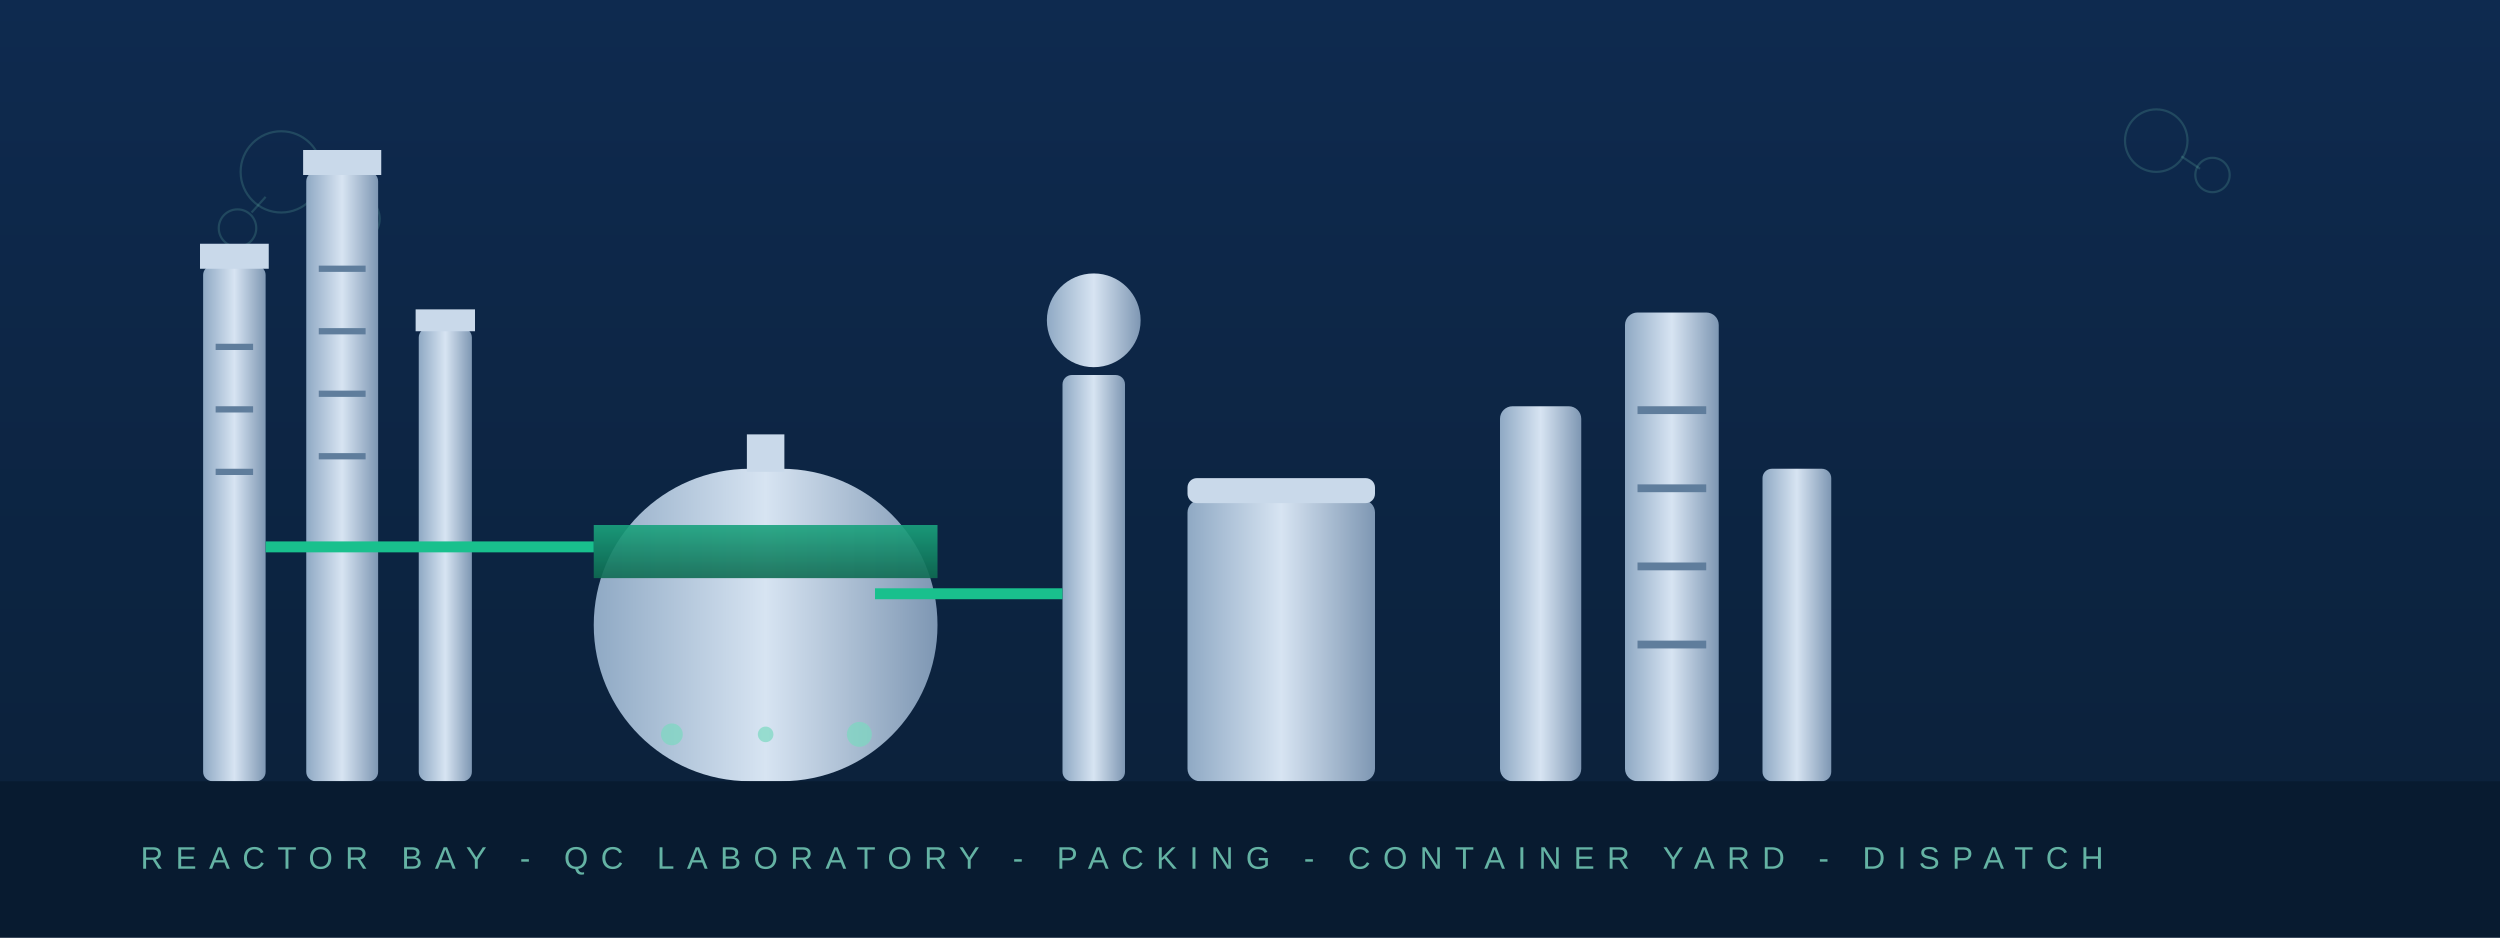
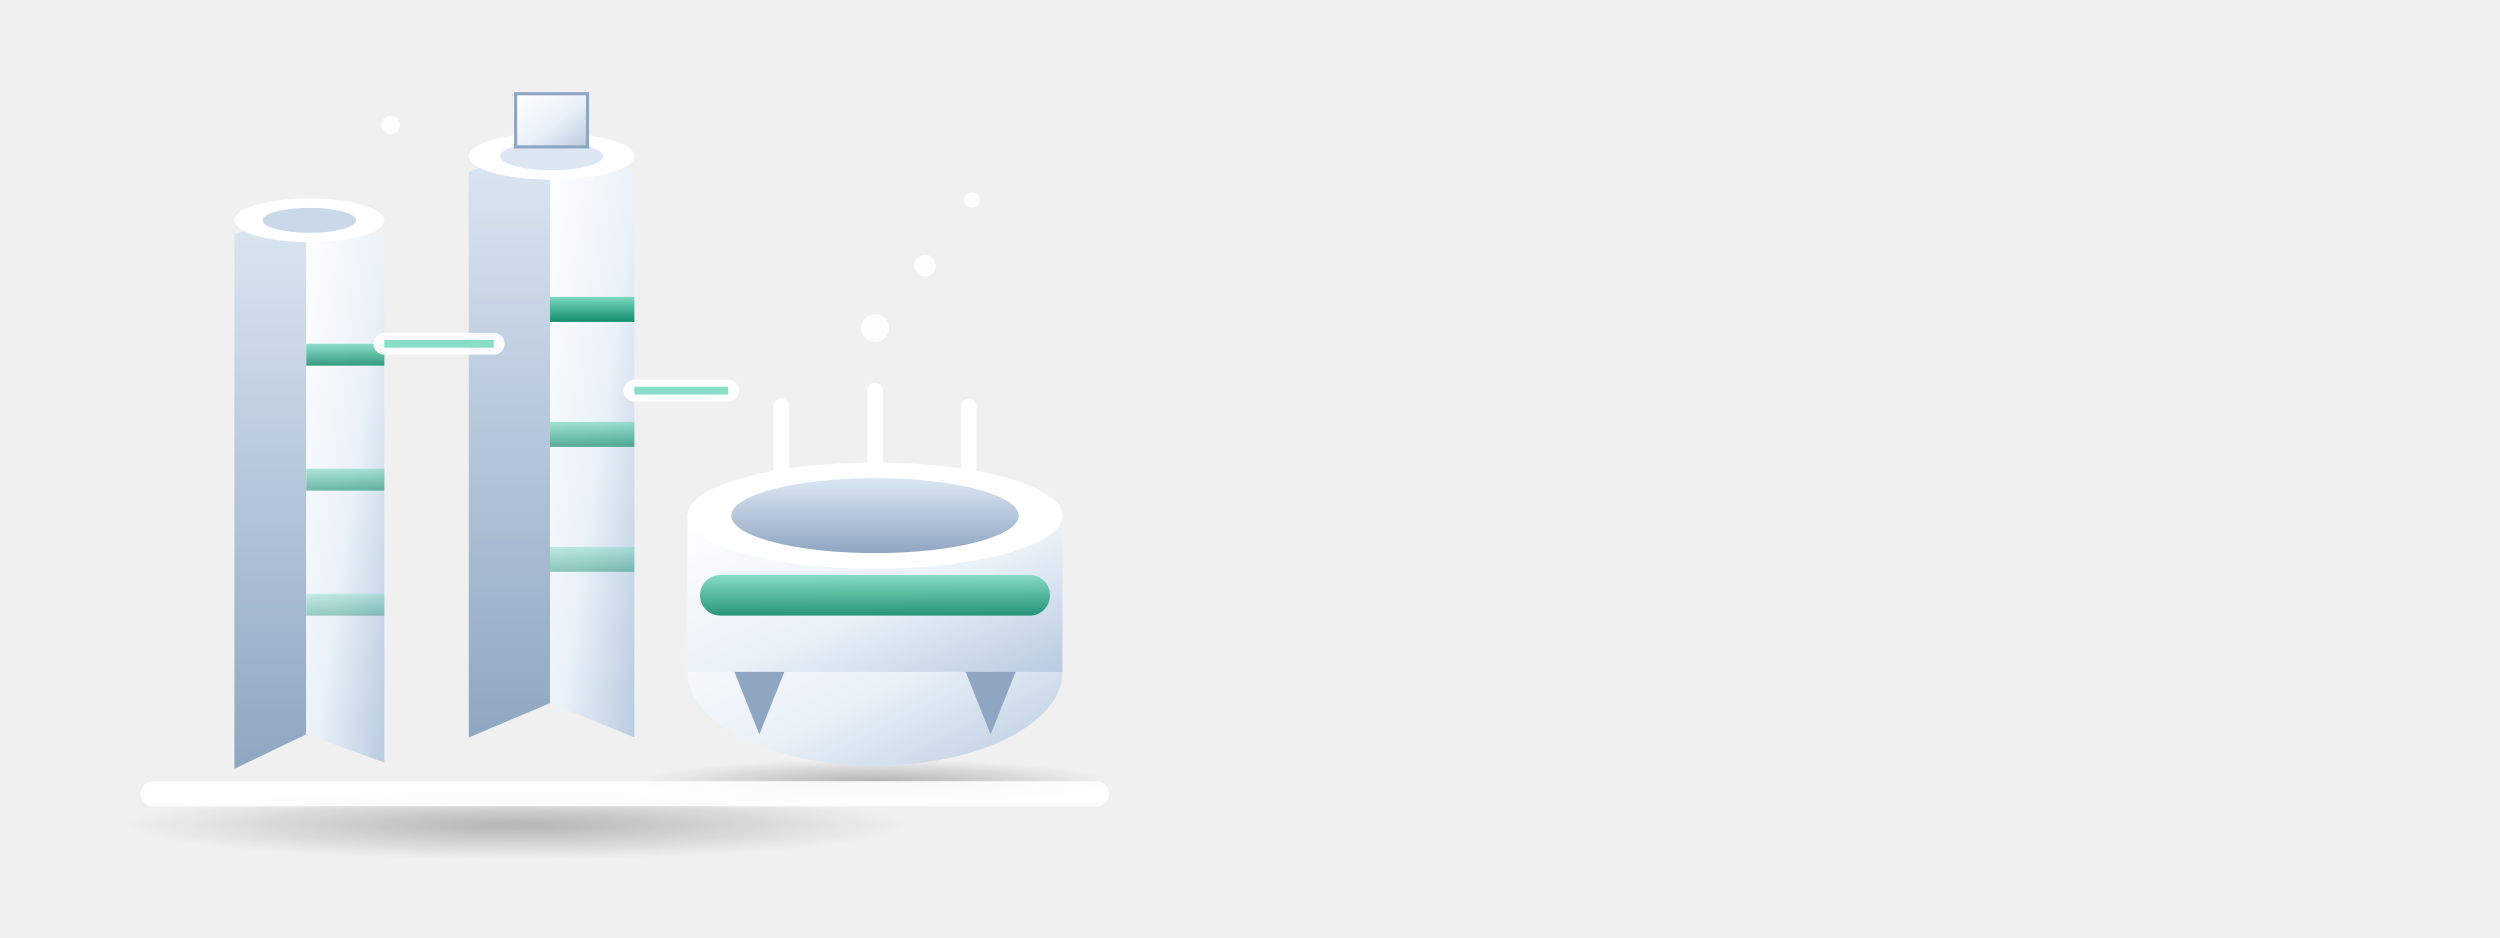
- <svg xmlns="http://www.w3.org/2000/svg" viewBox="0 0 1600 600" preserveAspectRatio="xMidYMid slice">
+ <svg xmlns="http://www.w3.org/2000/svg" viewBox="0 0 1600 600" preserveAspectRatio="xMidYMid meet">
  <defs>
-     <linearGradient id="s" x1="0" y1="0" x2="0" y2="1">
-       <stop offset="0" stop-color="#0E2A4F" />
-       <stop offset="1" stop-color="#0B2038" />
+     <linearGradient id="mw" x1="0" y1="0" x2="1" y2="1">
+       <stop offset="0" stop-color="#FFFFFF" />
+       <stop offset=".55" stop-color="#E9F1F8" />
+       <stop offset="1" stop-color="#B9CBE0" />
    </linearGradient>
-     <linearGradient id="st" x1="0" y1="0" x2="1" y2="0">
-       <stop offset="0" stop-color="#8fa9c4" />
-       <stop offset=".5" stop-color="#d7e4f2" />
-       <stop offset="1" stop-color="#7e97b3" />
+     <linearGradient id="mwD" x1="0" y1="0" x2="0" y2="1">
+       <stop offset="0" stop-color="#DCE7F3" />
+       <stop offset="1" stop-color="#8FA6C2" />
    </linearGradient>
-     <linearGradient id="lq" x1="0" y1="0" x2="0" y2="1">
-       <stop offset="0" stop-color="#1AA37E" />
-       <stop offset="1" stop-color="#0F6B52" />
+     <linearGradient id="liq" x1="0" y1="0" x2="0" y2="1">
+       <stop offset="0" stop-color="#7BD9C0" />
+       <stop offset="1" stop-color="#128C6B" />
    </linearGradient>
+     <radialGradient id="sh" cx=".5" cy=".5" r=".5">
+       <stop offset="0" stop-color="#000" stop-opacity=".45" />
+       <stop offset="1" stop-color="#000" stop-opacity="0" />
+     </radialGradient>
  </defs>
-   <rect width="1600" height="600" fill="url(#s)" />
-   <g stroke="#7BD9C0" stroke-opacity=".18" stroke-width="1.4" fill="none">
-     <circle cx="180" cy="110" r="26" />
-     <circle cx="228" cy="140" r="15" />
-     <circle cx="152" cy="146" r="12" />
-     <line x1="200" y1="123" x2="216" y2="134" />
-     <line x1="170" y1="126" x2="161" y2="136" />
-     <circle cx="1380" cy="90" r="20" />
-     <circle cx="1416" cy="112" r="11" />
-     <line x1="1396" y1="100" x2="1408" y2="108" />
+   <g fill="url(#sh)" opacity=".55">
+     <ellipse cx="330" cy="528" rx="250" ry="22" />
+     <ellipse cx="560" cy="500" rx="150" ry="14" />
  </g>
  <g>
-     <rect x="130" y="170" width="40" height="330" rx="6" fill="url(#st)" />
-     <rect x="196" y="110" width="46" height="390" rx="6" fill="url(#st)" />
-     <rect x="268" y="210" width="34" height="290" rx="6" fill="url(#st)" />
-     <rect x="128" y="156" width="44" height="16" fill="#c9d9ea" />
-     <rect x="194" y="96" width="50" height="16" fill="#c9d9ea" />
-     <rect x="266" y="198" width="38" height="14" fill="#c9d9ea" />
-     <g fill="#5f7d9c">
-       <rect x="138" y="220" width="24" height="4" />
-       <rect x="138" y="260" width="24" height="4" />
-       <rect x="138" y="300" width="24" height="4" />
-       <rect x="204" y="170" width="30" height="4" />
-       <rect x="204" y="210" width="30" height="4" />
-       <rect x="204" y="250" width="30" height="4" />
-       <rect x="204" y="290" width="30" height="4" />
-     </g>
+     <polygon points="150,150 196,132 196,470 150,492" fill="url(#mwD)" />
+     <polygon points="196,132 246,150 246,488 196,470" fill="url(#mw)" />
+     <ellipse cx="198" cy="141" rx="48" ry="14" fill="#FFFFFF" />
+     <ellipse cx="198" cy="141" rx="30" ry="8" fill="#C9D9EA" />
+     <rect x="196" y="220" width="50" height="14" fill="url(#liq)" opacity=".85" />
+     <rect x="196" y="300" width="50" height="14" fill="url(#liq)" opacity=".6" />
+     <rect x="196" y="380" width="50" height="14" fill="url(#liq)" opacity=".4" />
  </g>
  <g>
-     <rect x="380" y="300" width="220" height="200" rx="100" fill="url(#st)" />
-     <rect x="380" y="336" width="220" height="34" fill="url(#lq)" opacity=".9" />
-     <circle cx="430" cy="470" r="7" fill="#7BD9C0" opacity=".7" />
-     <circle cx="490" cy="470" r="5" fill="#7BD9C0" opacity=".7" />
-     <circle cx="550" cy="470" r="8" fill="#7BD9C0" opacity=".7" />
-     <rect x="478" y="278" width="24" height="24" fill="#c9d9ea" />
+     <polygon points="300,110 352,90 352,450 300,472" fill="url(#mwD)" />
+     <polygon points="352,90 406,110 406,472 352,450" fill="url(#mw)" />
+     <ellipse cx="353" cy="100" rx="53" ry="15" fill="#FFFFFF" />
+     <ellipse cx="353" cy="100" rx="33" ry="9" fill="#DCE7F3" />
+     <rect x="352" y="190" width="54" height="16" fill="url(#liq)" />
+     <rect x="352" y="270" width="54" height="16" fill="url(#liq)" opacity=".7" />
+     <rect x="352" y="350" width="54" height="16" fill="url(#liq)" opacity=".45" />
+     <rect x="330" y="60" width="46" height="34" fill="url(#mw)" stroke="#8FA6C2" stroke-width="2" />
+   </g>
+   <g fill="none" stroke="#FFFFFF" stroke-width="14" stroke-linecap="round" opacity=".9">
+     <path d="M246 220h70M406 250h60" />
+   </g>
+   <g fill="none" stroke="#7BD9C0" stroke-width="5" opacity=".9">
+     <path d="M246 220h70M406 250h60" />
  </g>
  <g>
-     <rect x="680" y="240" width="40" height="260" rx="6" fill="url(#st)" />
-     <circle cx="700" cy="205" r="30" fill="url(#st)" />
-     <rect x="760" y="320" width="120" height="180" rx="8" fill="url(#st)" />
-     <rect x="760" y="306" width="120" height="16" rx="6" fill="#c9d9ea" />
+     <ellipse cx="560" cy="430" rx="120" ry="60" fill="url(#mw)" />
+     <rect x="440" y="330" width="240" height="100" fill="url(#mw)" />
+     <ellipse cx="560" cy="330" rx="120" ry="34" fill="#FFFFFF" />
+     <ellipse cx="560" cy="330" rx="92" ry="24" fill="url(#mwD)" />
+     <rect x="448" y="368" width="224" height="26" rx="13" fill="url(#liq)" opacity=".9" />
+     <polygon points="470,430 486,470 502,430" fill="#8FA6C2" />
+     <polygon points="618,430 634,470 650,430" fill="#8FA6C2" />
+     <path d="M500 300v-40M560 295v-45M620 300v-40" stroke="#FFFFFF" stroke-width="10" stroke-linecap="round" />
  </g>
-   <g stroke-width="7" fill="none">
-     <path class="pf" d="M170 350h210" stroke="#19C08D" />
-     <path d="M310 340v-60" stroke="url(#st)" />
-     <path class="pf" d="M560 380h120" stroke="#19C08D" />
+   <g fill="#FFFFFF" opacity=".85">
+     <circle cx="560" cy="210" r="9" />
+     <circle cx="592" cy="170" r="7" />
+     <circle cx="622" cy="128" r="5" />
+     <circle cx="250" cy="80" r="6" />
  </g>
-   <g>
-     <rect x="960" y="260" width="52" height="240" rx="8" fill="url(#st)" />
-     <rect x="1040" y="200" width="60" height="300" rx="8" fill="url(#st)" />
-     <rect x="1128" y="300" width="44" height="200" rx="6" fill="url(#st)" />
-     <g fill="#5f7d9c">
-       <rect x="1048" y="260" width="44" height="5" />
-       <rect x="1048" y="310" width="44" height="5" />
-       <rect x="1048" y="360" width="44" height="5" />
-       <rect x="1048" y="410" width="44" height="5" />
-     </g>
-   </g>
-   <rect x="0" y="500" width="1600" height="100" fill="#081B30" />
-   <text x="90" y="556" font-family="Arial" font-size="20" letter-spacing="8" fill="#7BD9C0" opacity=".8">REACTOR BAY - QC LABORATORY - PACKING - CONTAINER YARD - DISPATCH</text>
+   <rect x="90" y="500" width="620" height="16" rx="8" fill="#FFFFFF" opacity=".9" />
</svg>
